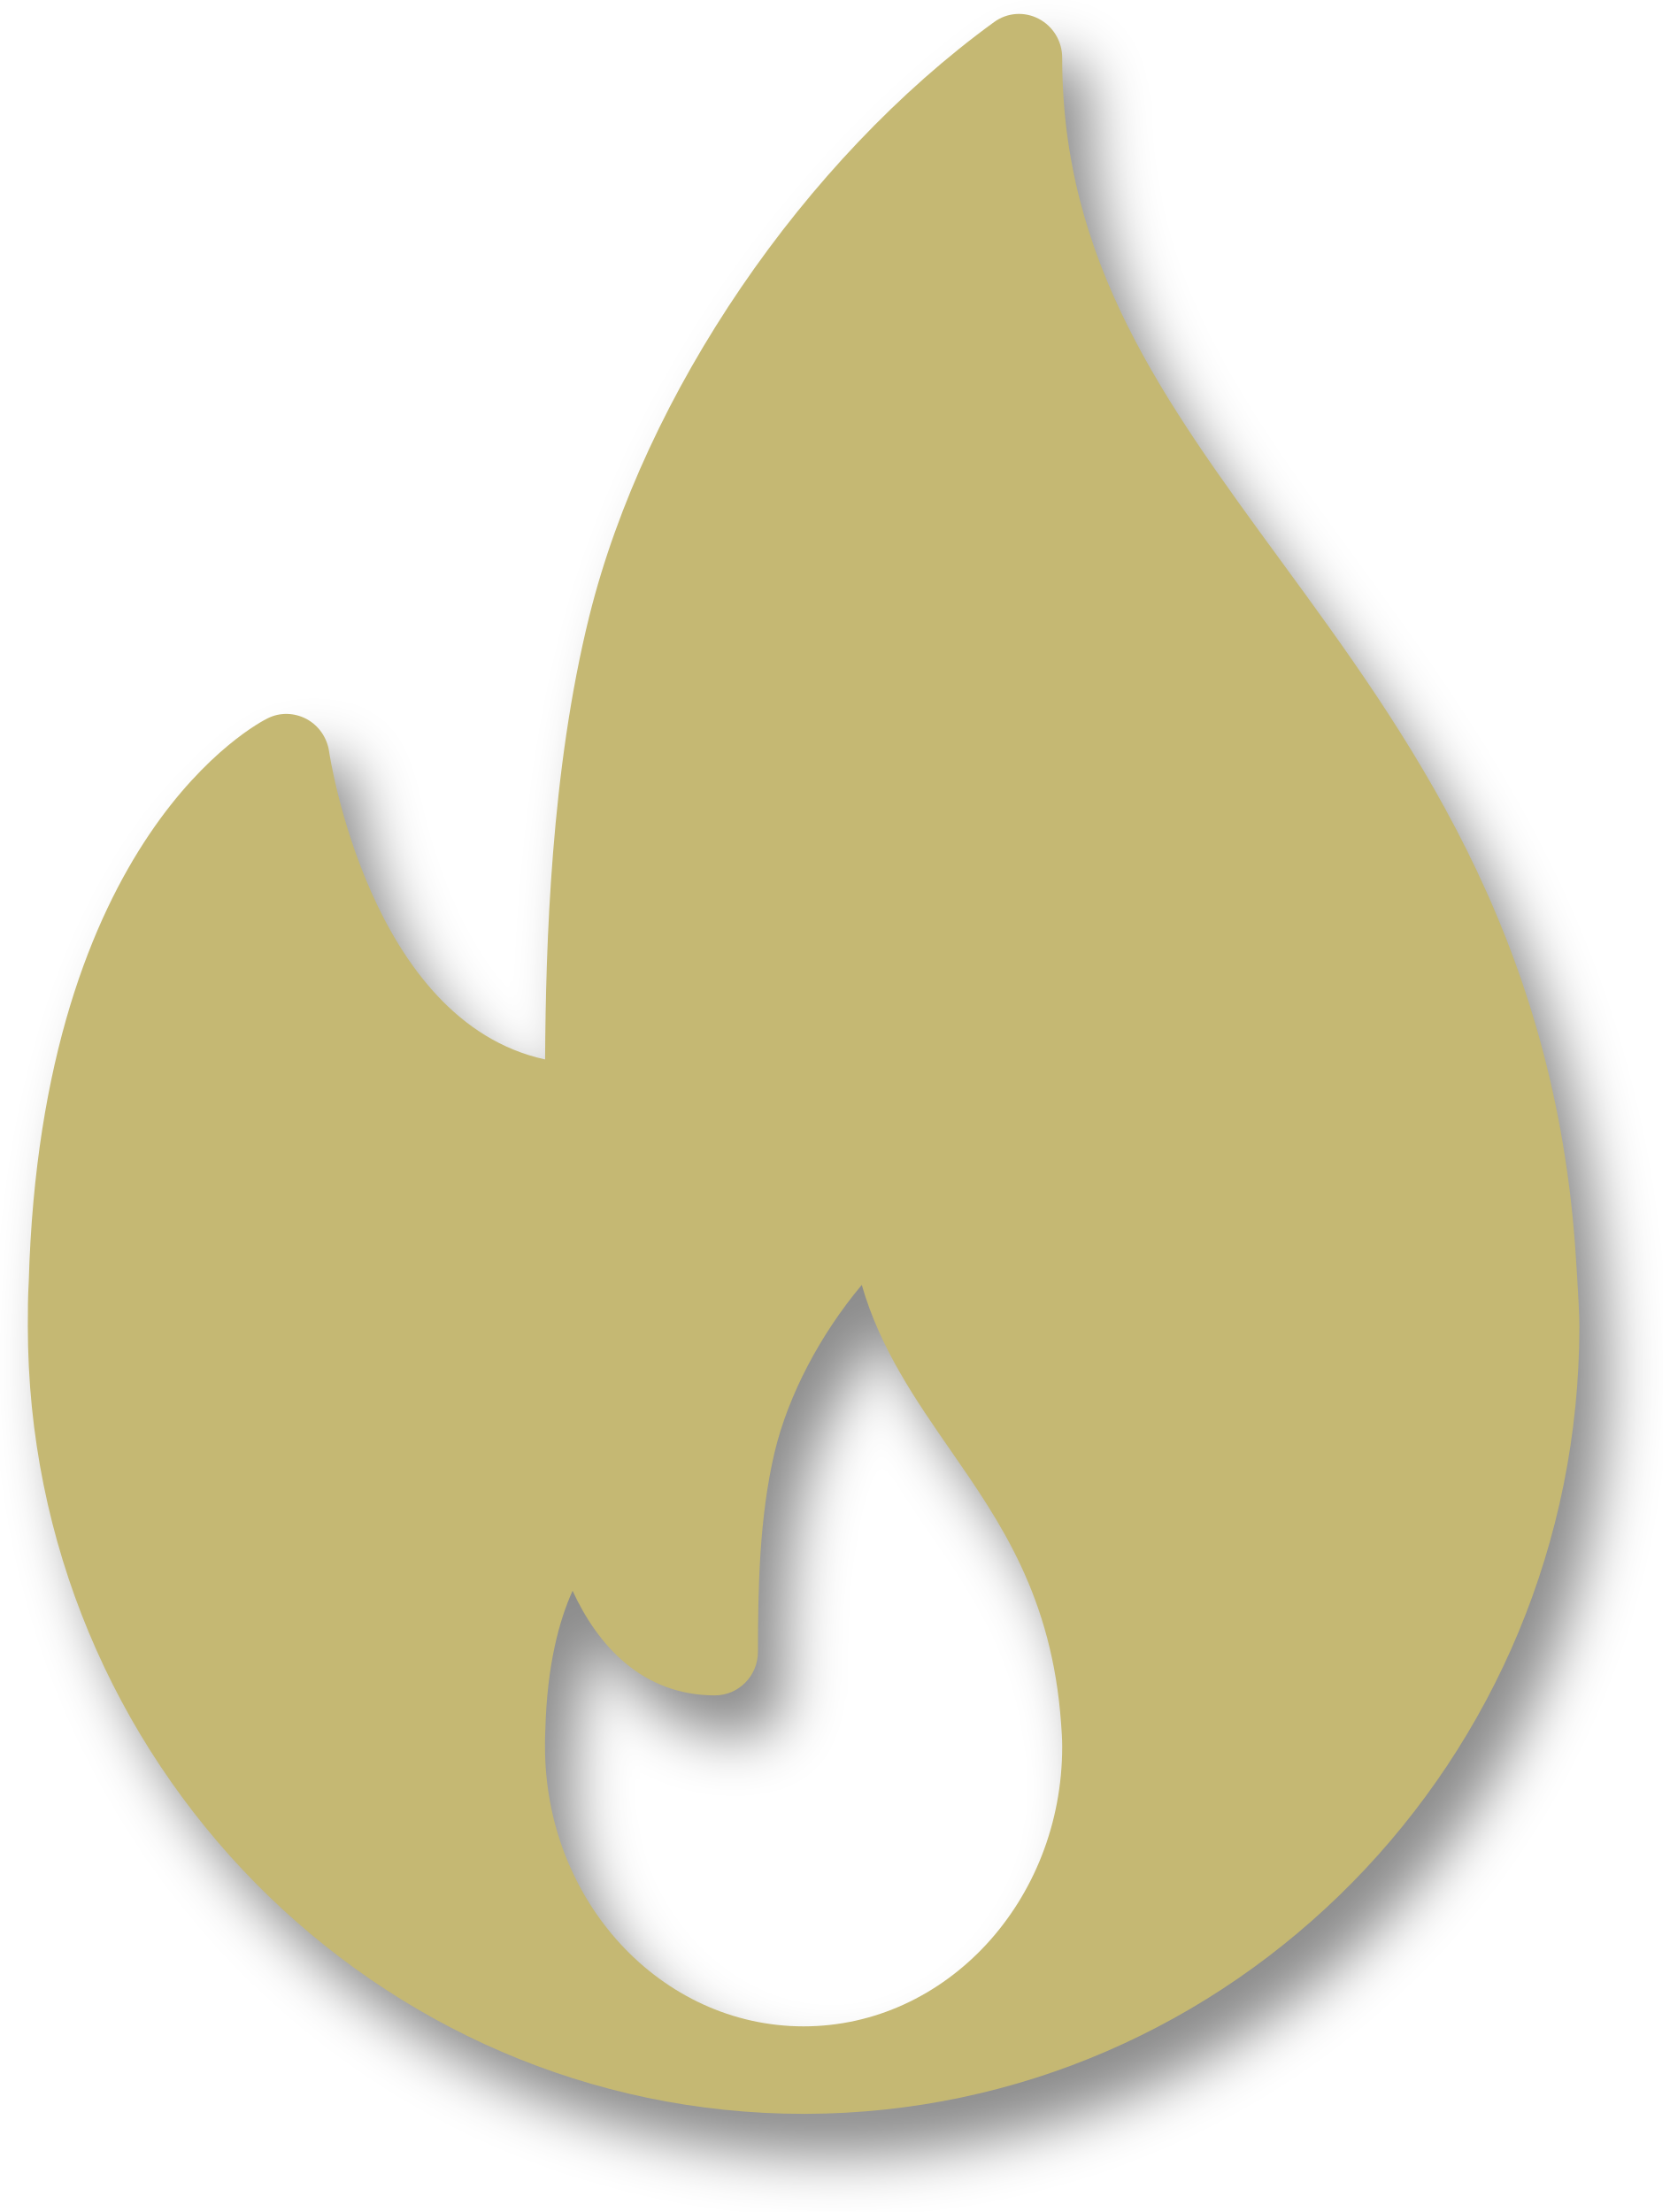
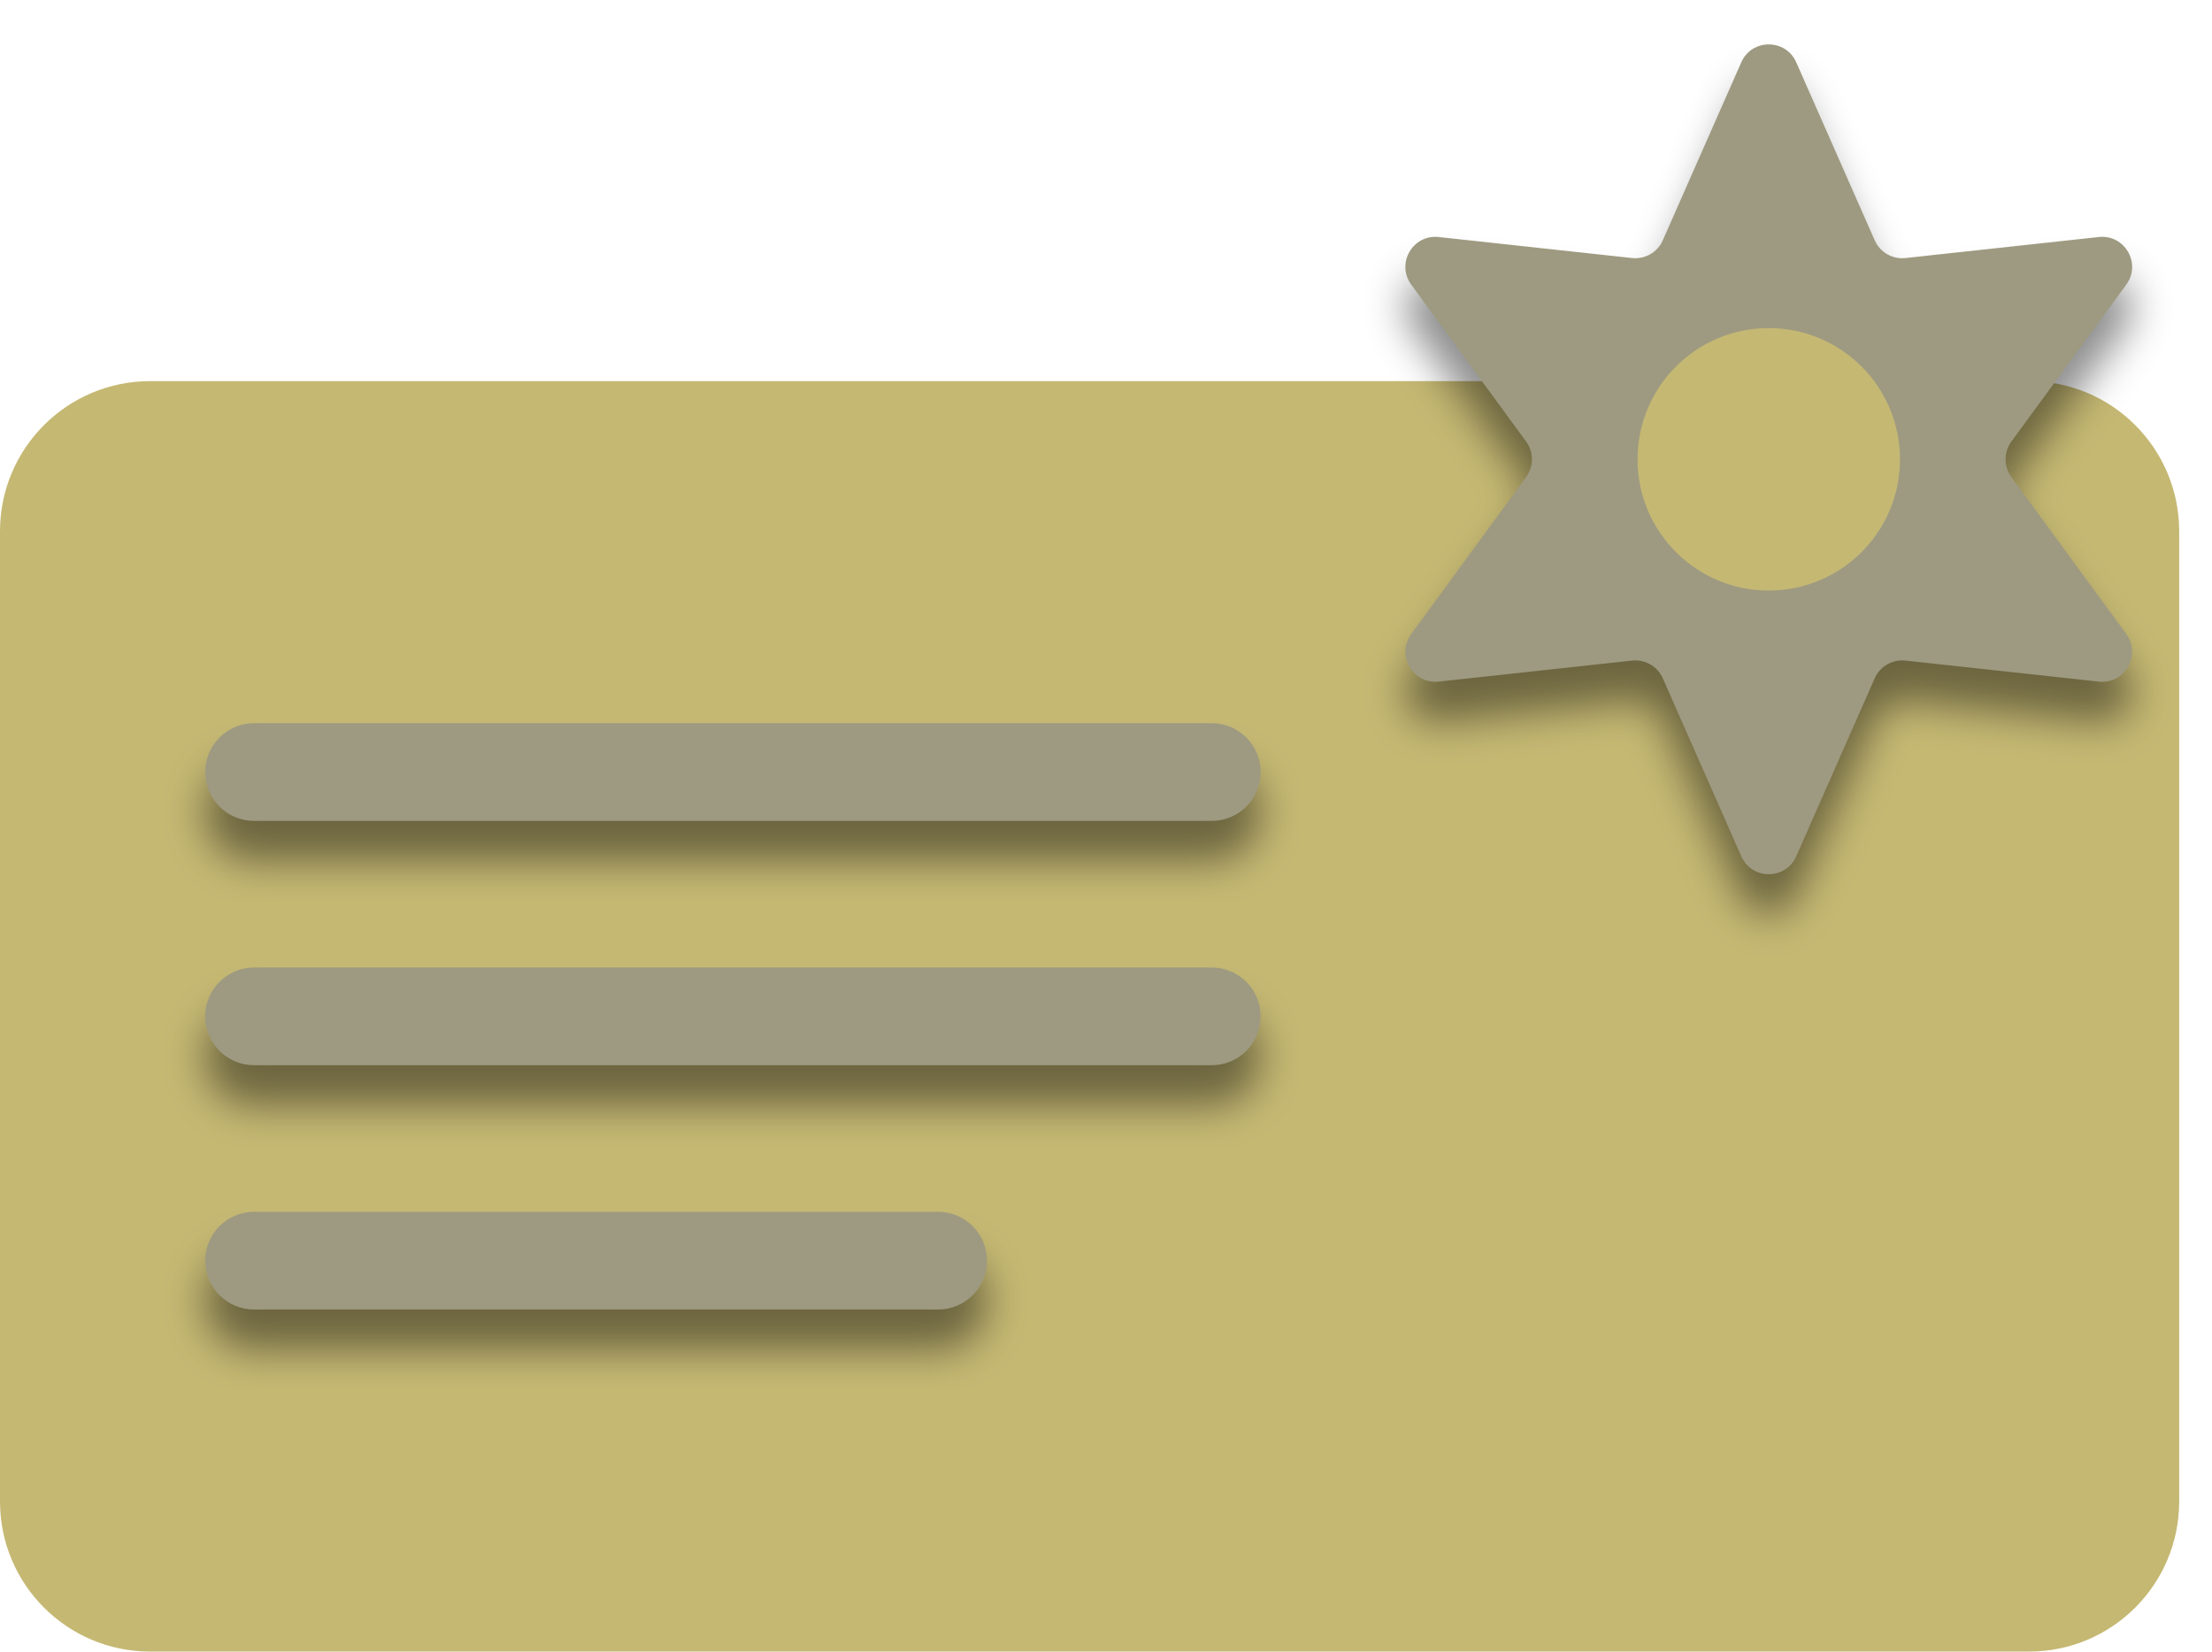
- <svg xmlns="http://www.w3.org/2000/svg" width="120" height="159" viewBox="0 0 120 159" fill="none">
+ <svg xmlns="http://www.w3.org/2000/svg" width="221" height="165" viewBox="0 0 221 165" fill="none">
+   <rect y="38.077" width="217.722" height="126.923" rx="15" fill="#C5B873" />
  <g filter="url(#filter0_d)">
-     <path d="M113.182 89.379C111.479 66.866 101.156 52.759 92.049 40.31C83.617 28.784 76.333 18.832 76.333 4.15C76.333 2.971 75.683 1.893 74.651 1.353C73.617 0.809 72.374 0.898 71.433 1.592C57.756 11.529 46.344 28.278 42.358 44.258C39.59 55.384 39.224 67.892 39.173 76.153C26.542 73.413 23.681 54.23 23.65 54.021C23.508 53.026 22.909 52.16 22.038 51.687C21.158 51.22 20.124 51.186 19.231 51.635C18.569 51.96 2.974 60.006 2.066 92.13C2.003 93.199 2 94.271 2 95.343C2 126.552 27.011 151.945 57.75 151.945C57.792 151.948 57.838 151.954 57.874 151.945C57.886 151.945 57.898 151.945 57.913 151.945C88.577 151.855 113.5 126.496 113.5 95.343C113.5 93.773 113.182 89.379 113.182 89.379ZM57.75 145.656C47.502 145.656 39.167 136.64 39.167 125.557C39.167 125.179 39.164 124.798 39.191 124.332C39.315 119.658 40.189 116.467 41.148 114.345C42.945 118.264 46.157 121.866 51.374 121.866C53.086 121.866 54.471 120.459 54.471 118.721C54.471 114.244 54.562 109.079 55.66 104.417C56.637 100.283 58.972 95.886 61.93 92.361C63.246 96.936 65.811 100.64 68.316 104.254C71.9 109.425 75.605 114.772 76.255 123.889C76.294 124.43 76.334 124.973 76.334 125.557C76.333 136.639 67.998 145.656 57.75 145.656Z" fill="#C5B873" />
+     <path d="M173.971 6.226C175.023 3.839 178.409 3.839 179.461 6.226L187.302 24.008C187.83 25.205 189.071 25.922 190.371 25.78L209.692 23.679C212.285 23.397 213.977 26.329 212.437 28.434L200.957 44.115C200.185 45.171 200.185 46.605 200.957 47.66L212.437 63.341C213.977 65.446 212.285 68.378 209.692 68.096L190.371 65.995C189.071 65.853 187.83 66.57 187.302 67.767L179.461 85.55C178.409 87.936 175.023 87.936 173.971 85.55L166.13 67.767C165.603 66.57 164.361 65.853 163.061 65.995L143.74 68.096C141.148 68.378 139.455 65.446 140.995 63.341L152.475 47.66C153.248 46.605 153.248 45.171 152.475 44.115L140.995 28.434C139.455 26.329 141.148 23.397 143.74 23.679L163.061 25.78C164.361 25.922 165.603 25.205 166.13 24.008L173.971 6.226Z" fill="#9E9A81" />
+     <circle cx="176.716" cy="45.888" r="13.111" fill="#C5B873" />
+   </g>
+   <g filter="url(#filter1_d)">
+     <rect x="20.503" y="72.249" width="105.444" height="9.763" rx="4.882" fill="#9E9A81" />
+   </g>
+   <g filter="url(#filter2_d)">
+     <rect x="20.503" y="121.065" width="78.106" height="9.763" rx="4.882" fill="#9E9A81" />
+   </g>
+   <g filter="url(#filter3_d)">
+     <rect x="20.503" y="96.657" width="105.444" height="9.763" rx="4.882" fill="#9E9A81" />
  </g>
  <defs>
-     <filter id="filter0_d" x="0" y="0" width="119.5" height="158.95" filterUnits="userSpaceOnUse" color-interpolation-filters="sRGB">
+     <filter id="filter0_d" x="136.408" y="4.436" width="80.615" height="90.903" filterUnits="userSpaceOnUse" color-interpolation-filters="sRGB">
      <feFlood flood-opacity="0" result="BackgroundImageFix" />
      <feColorMatrix in="SourceAlpha" type="matrix" values="0 0 0 0 0 0 0 0 0 0 0 0 0 0 0 0 0 0 127 0" />
-       <feOffset dx="2" dy="3" />
+       <feOffset dy="4" />
+       <feGaussianBlur stdDeviation="2" />
+       <feColorMatrix type="matrix" values="0 0 0 0 0 0 0 0 0 0 0 0 0 0 0 0 0 0 0.45 0" />
+       <feBlend mode="normal" in2="BackgroundImageFix" result="effect1_dropShadow" />
+       <feBlend mode="normal" in="SourceGraphic" in2="effect1_dropShadow" result="shape" />
+     </filter>
+     <filter id="filter1_d" x="16.503" y="72.249" width="113.444" height="17.763" filterUnits="userSpaceOnUse" color-interpolation-filters="sRGB">
+       <feFlood flood-opacity="0" result="BackgroundImageFix" />
+       <feColorMatrix in="SourceAlpha" type="matrix" values="0 0 0 0 0 0 0 0 0 0 0 0 0 0 0 0 0 0 127 0" />
+       <feOffset dy="4" />
+       <feGaussianBlur stdDeviation="2" />
+       <feColorMatrix type="matrix" values="0 0 0 0 0 0 0 0 0 0 0 0 0 0 0 0 0 0 0.45 0" />
+       <feBlend mode="normal" in2="BackgroundImageFix" result="effect1_dropShadow" />
+       <feBlend mode="normal" in="SourceGraphic" in2="effect1_dropShadow" result="shape" />
+     </filter>
+     <filter id="filter2_d" x="16.503" y="121.065" width="86.106" height="17.763" filterUnits="userSpaceOnUse" color-interpolation-filters="sRGB">
+       <feFlood flood-opacity="0" result="BackgroundImageFix" />
+       <feColorMatrix in="SourceAlpha" type="matrix" values="0 0 0 0 0 0 0 0 0 0 0 0 0 0 0 0 0 0 127 0" />
+       <feOffset dy="4" />
+       <feGaussianBlur stdDeviation="2" />
+       <feColorMatrix type="matrix" values="0 0 0 0 0 0 0 0 0 0 0 0 0 0 0 0 0 0 0.45 0" />
+       <feBlend mode="normal" in2="BackgroundImageFix" result="effect1_dropShadow" />
+       <feBlend mode="normal" in="SourceGraphic" in2="effect1_dropShadow" result="shape" />
+     </filter>
+     <filter id="filter3_d" x="16.503" y="96.657" width="113.444" height="17.763" filterUnits="userSpaceOnUse" color-interpolation-filters="sRGB">
+       <feFlood flood-opacity="0" result="BackgroundImageFix" />
+       <feColorMatrix in="SourceAlpha" type="matrix" values="0 0 0 0 0 0 0 0 0 0 0 0 0 0 0 0 0 0 127 0" />
+       <feOffset dy="4" />
      <feGaussianBlur stdDeviation="2" />
      <feColorMatrix type="matrix" values="0 0 0 0 0 0 0 0 0 0 0 0 0 0 0 0 0 0 0.45 0" />
      <feBlend mode="normal" in2="BackgroundImageFix" result="effect1_dropShadow" />
      <feBlend mode="normal" in="SourceGraphic" in2="effect1_dropShadow" result="shape" />
    </filter>
  </defs>
</svg>
